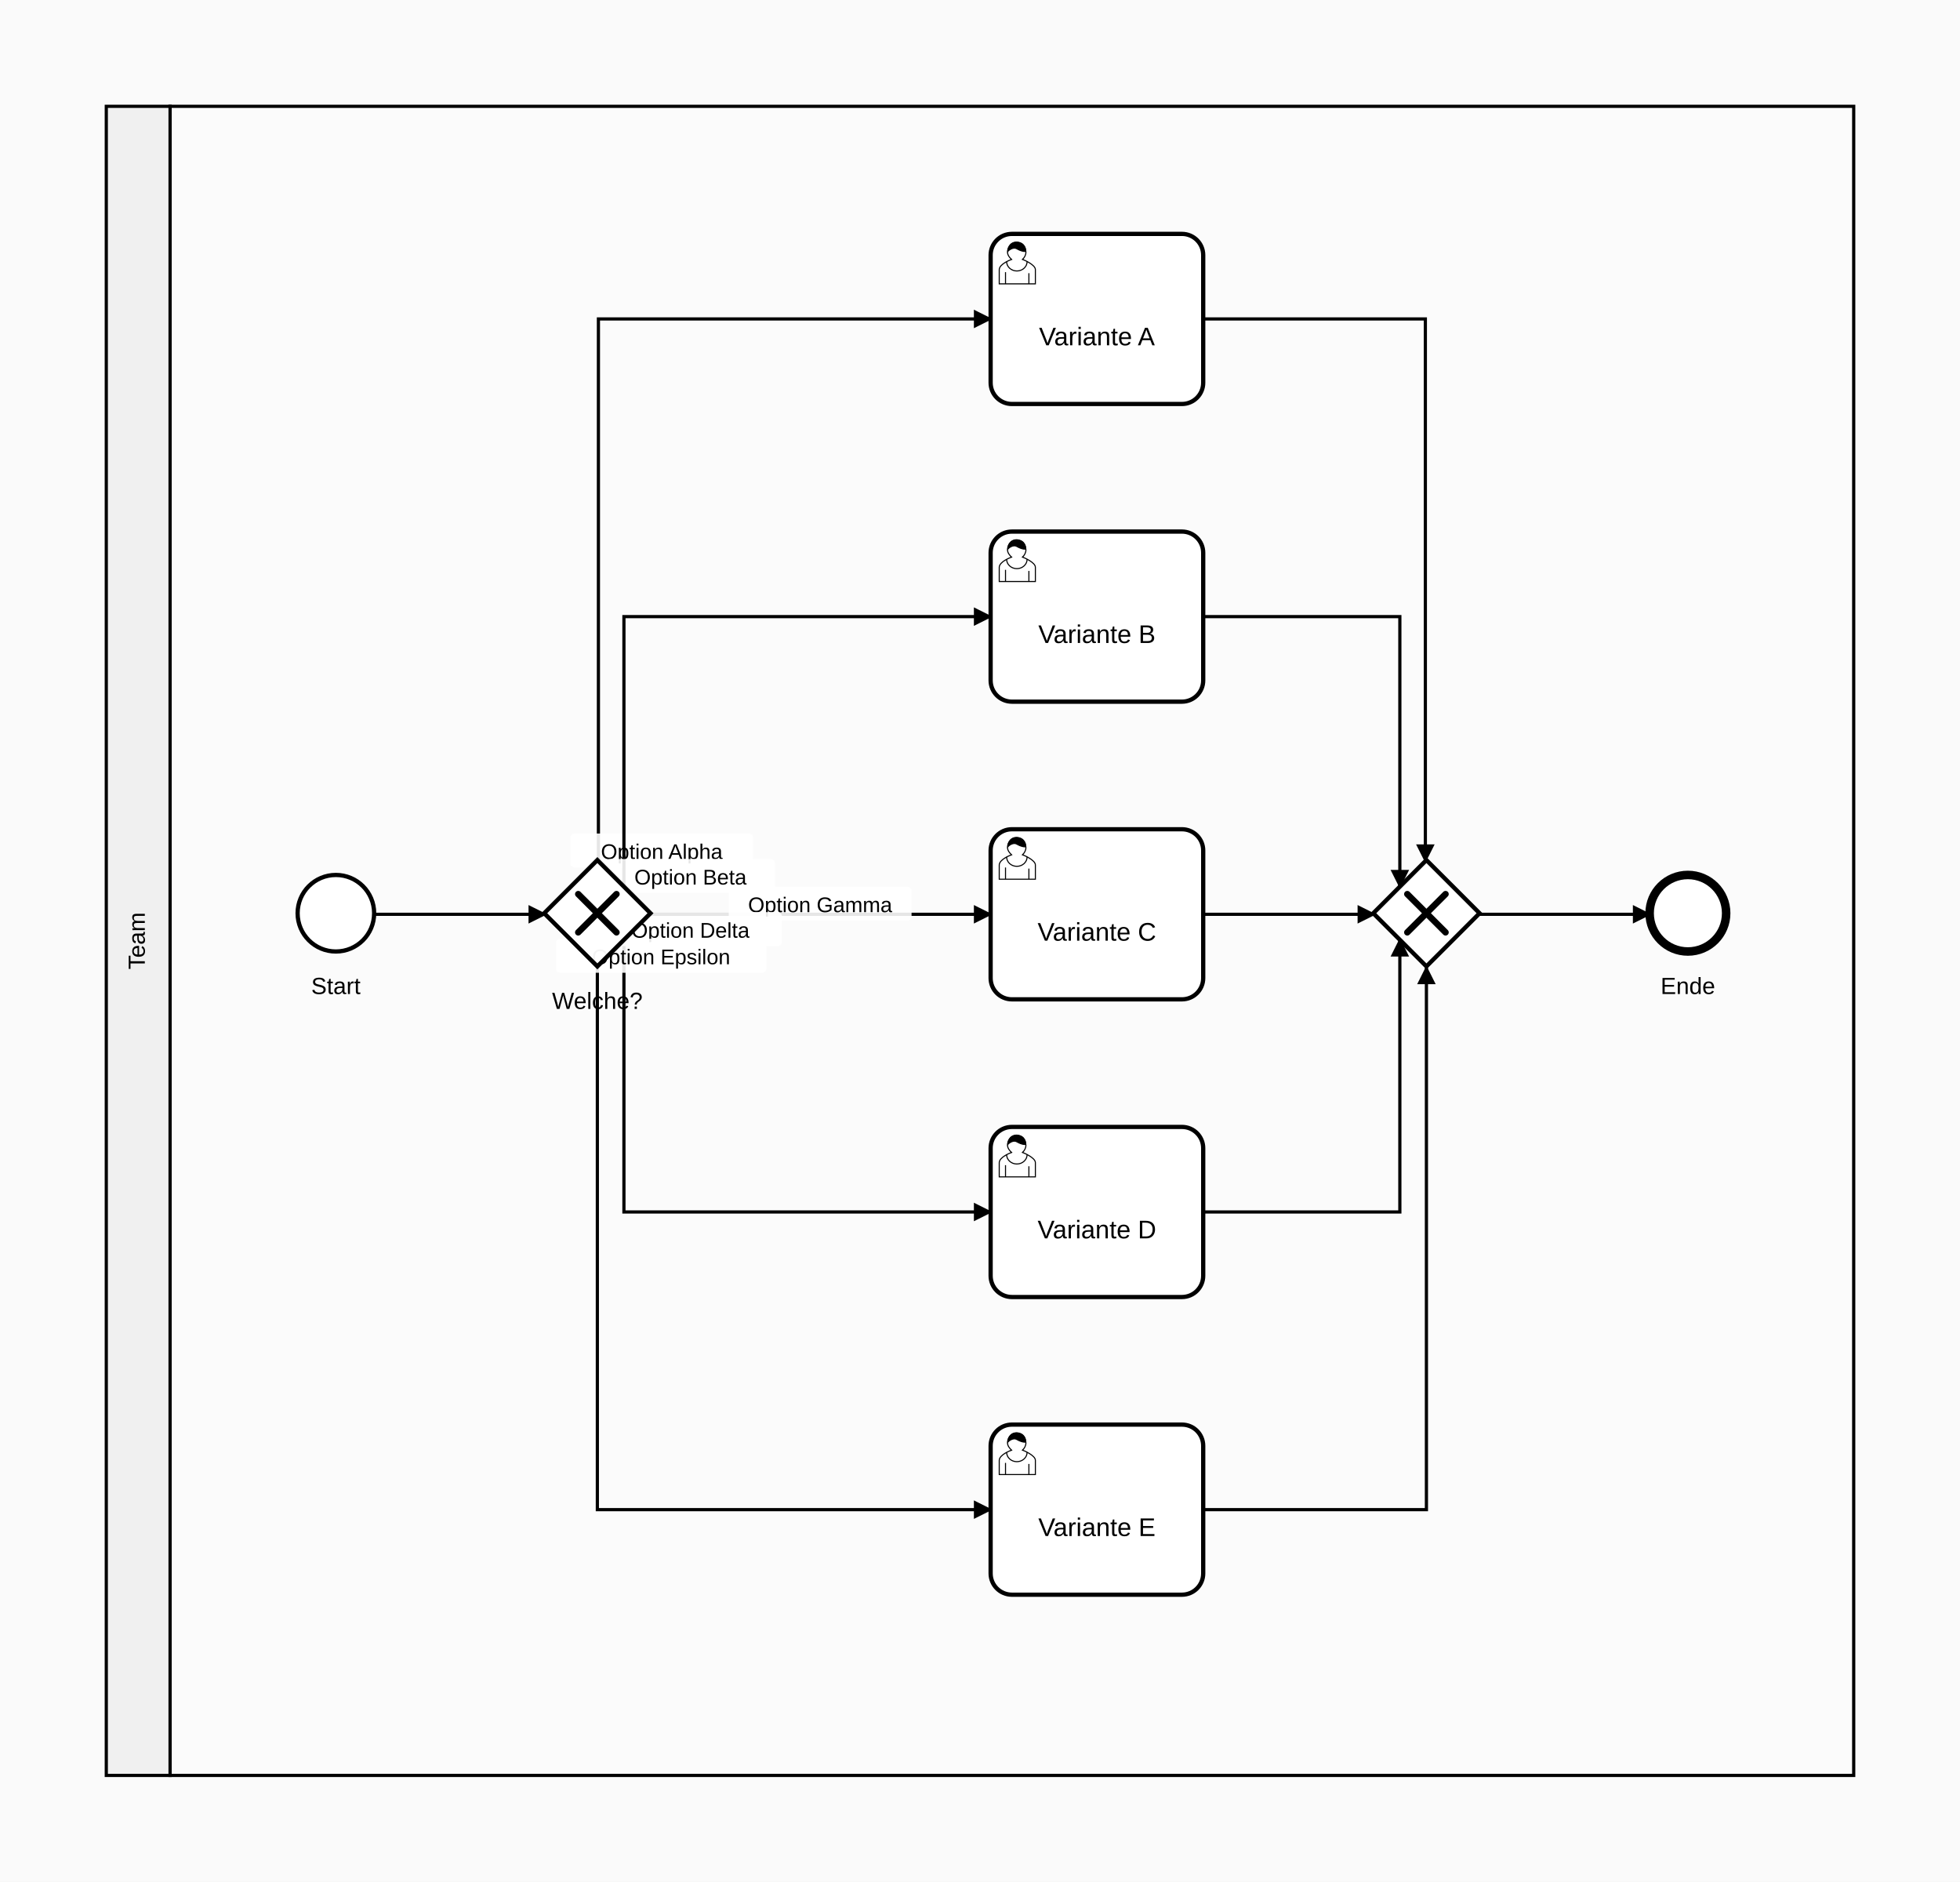
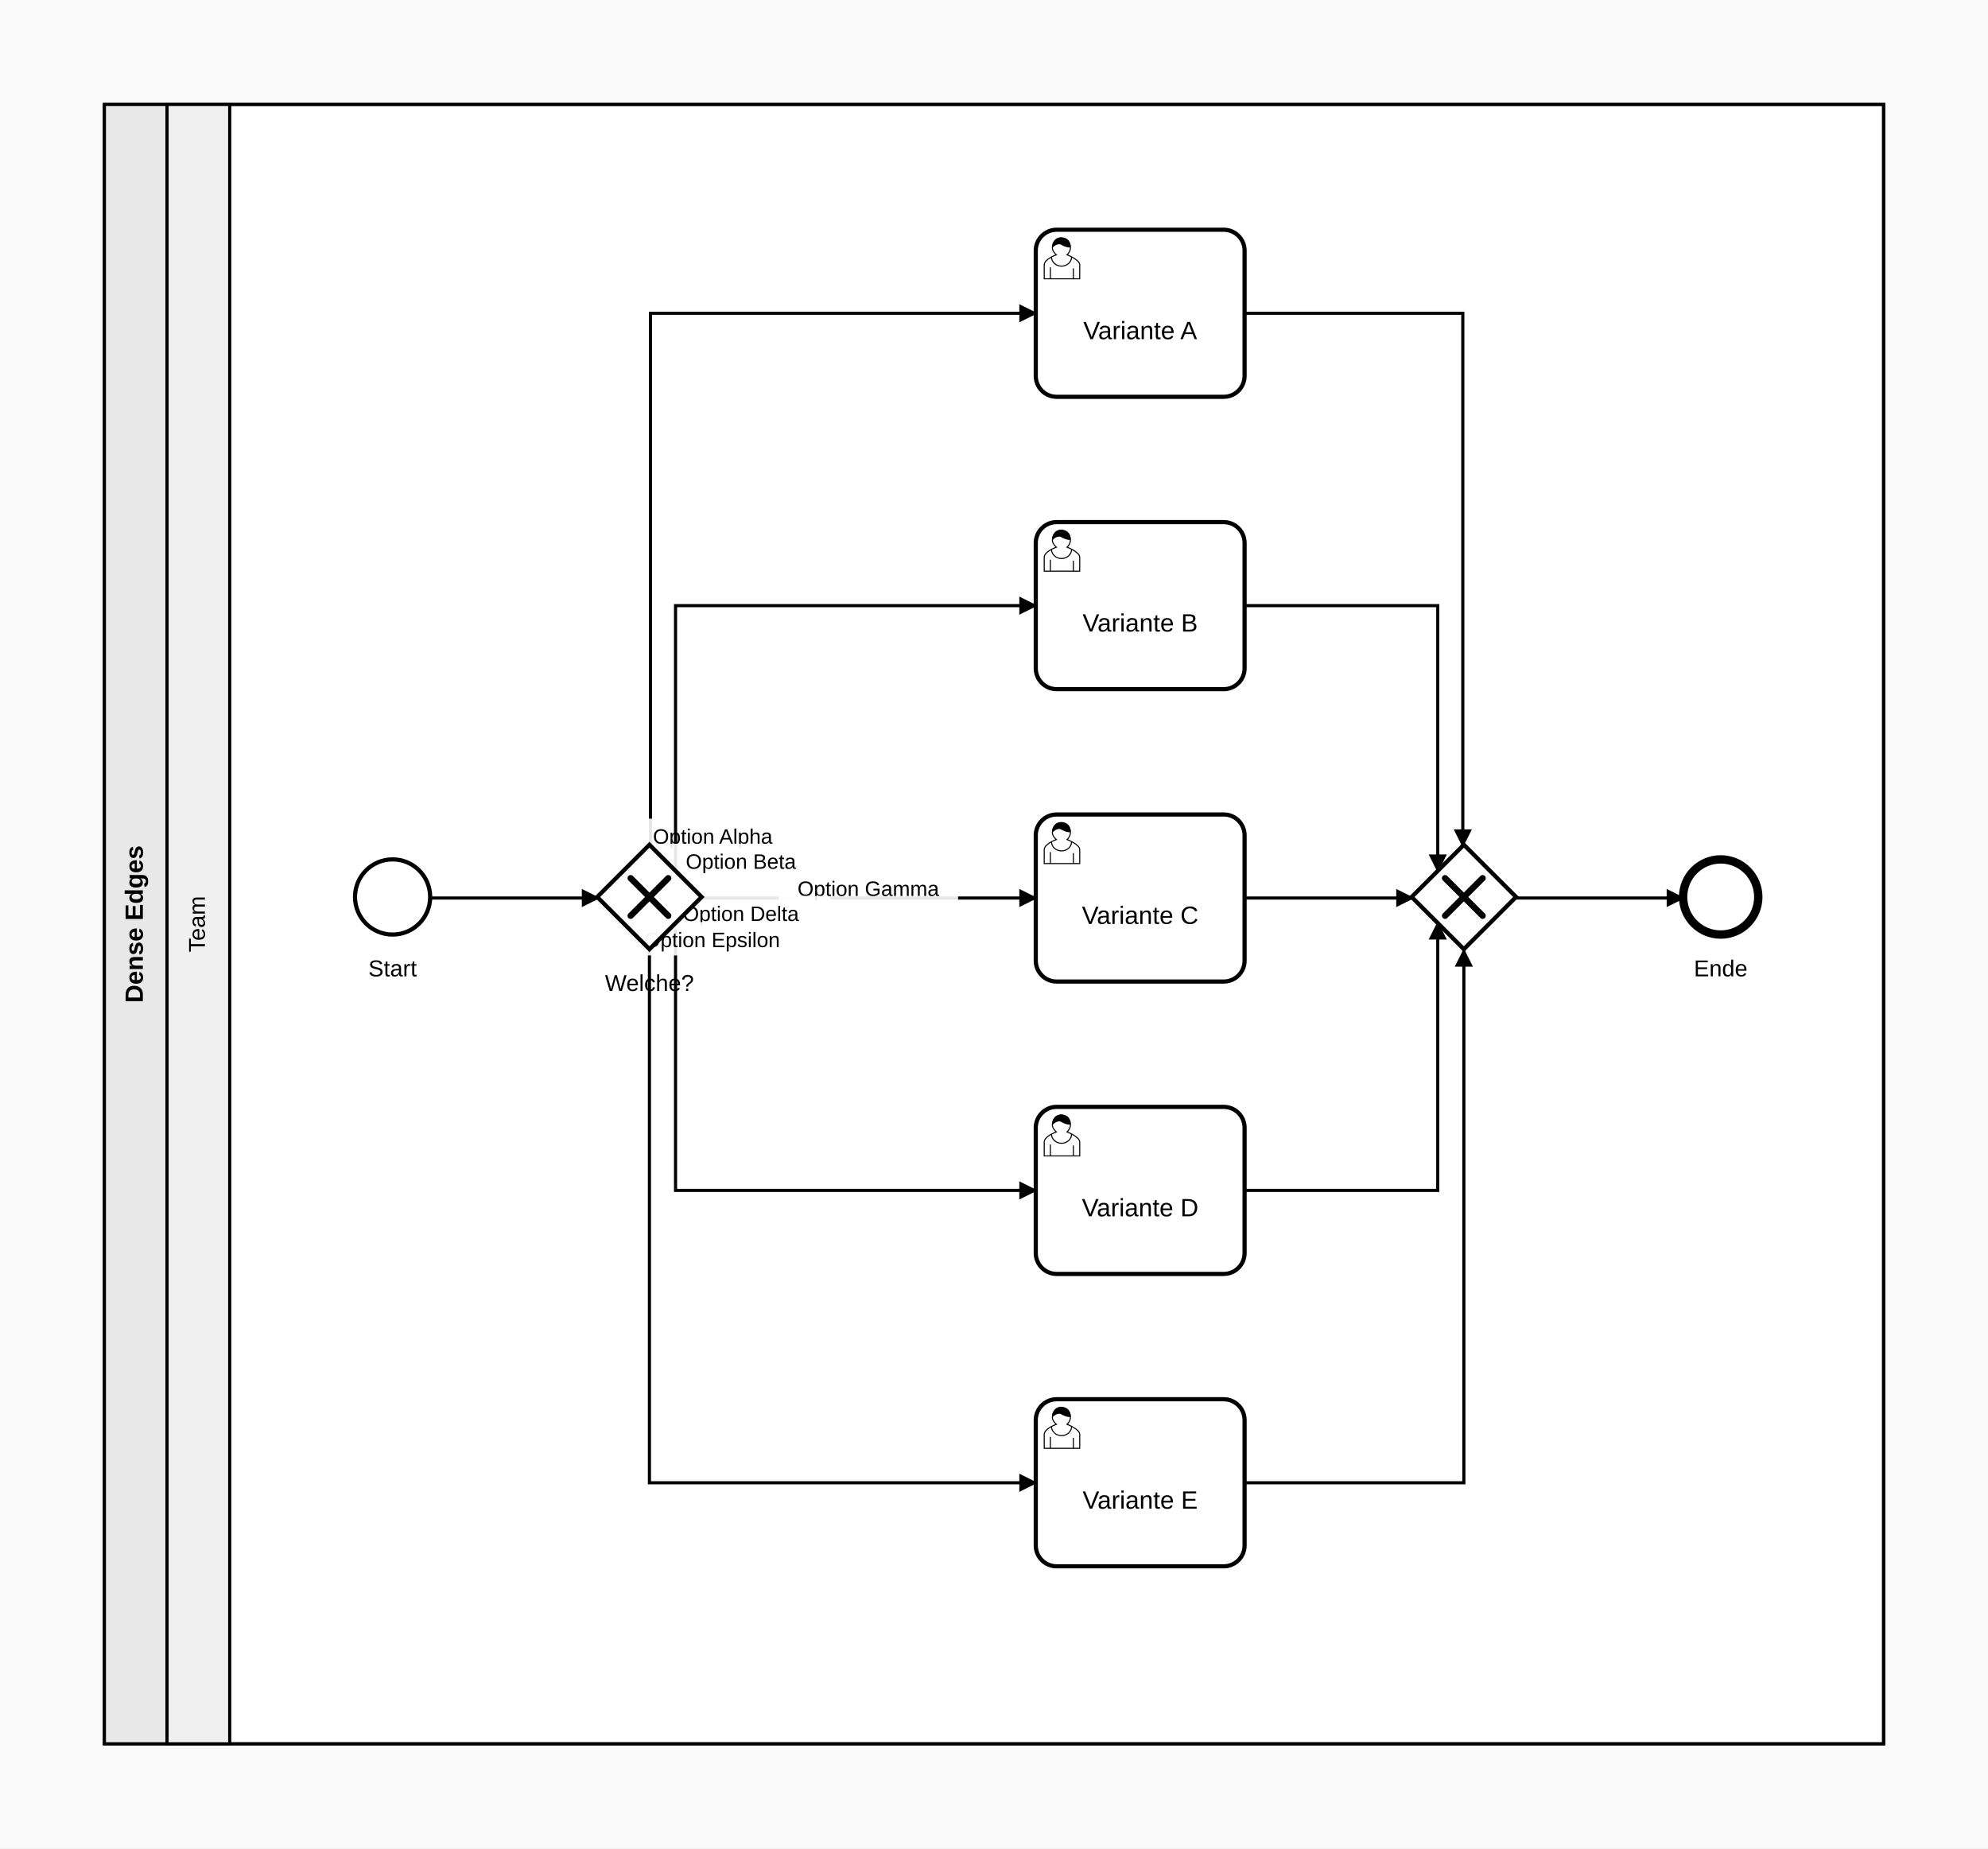
- <svg xmlns="http://www.w3.org/2000/svg" width="922" height="885" viewBox="0 0 922 885" font-family="Arial, sans-serif">
+ <svg xmlns="http://www.w3.org/2000/svg" width="952" height="885" viewBox="0 0 952 885" font-family="Arial, sans-serif">
  <defs>
    <marker id="seq-end" viewBox="0 0 20 20" refX="11" refY="10" markerWidth="10" markerHeight="10" orient="auto">
      <path d="M 1 5 L 11 10 L 1 15 Z" fill="#000000" stroke="#000000" stroke-width="1" />
    </marker>
    <marker id="seq-default-src" viewBox="0 0 20 20" refX="6" refY="10" markerWidth="10" markerHeight="10" orient="auto">
      <path d="M 6 3 L 10 17" stroke="#000000" stroke-width="1.5" />
    </marker>
    <marker id="seq-conditional-src" viewBox="0 0 20 20" refX="1" refY="10" markerWidth="12" markerHeight="12" orient="auto">
      <path d="M 1 10 L 8 6 L 15 10 L 8 14 Z" fill="#ffffff" stroke="#000000" stroke-width="1" />
    </marker>
    <marker id="msg-start" viewBox="0 0 20 20" refX="6" refY="6" markerWidth="20" markerHeight="20" orient="auto">
      <circle cx="6" cy="6" r="3.5" fill="#ffffff" stroke="#000000" stroke-width="1" />
    </marker>
    <marker id="msg-end" viewBox="0 0 20 20" refX="8.5" refY="5" markerWidth="20" markerHeight="20" orient="auto">
      <path d="m 1 5 l 0 -3 l 7 3 l -7 3 z" fill="#ffffff" stroke="#000000" stroke-width="1" stroke-linecap="butt" />
    </marker>
    <marker id="assoc-end" viewBox="0 0 20 20" refX="11" refY="10" markerWidth="10" markerHeight="10" orient="auto">
      <path d="M 1 5 L 11 10 L 1 15" fill="none" stroke="#000000" stroke-width="1.5" />
    </marker>
  </defs>
-   <rect width="922" height="885" fill="#fafafa" />
-   <rect x="80" y="50" width="792" height="785" fill="#ffffff" fill-opacity="0.25" stroke="#000000" stroke-width="1.5" />
-   <rect x="50" y="50" width="30" height="785" fill="#f0f0f0" stroke="#000000" stroke-width="1.5" />
-   <text x="65" y="442.5" text-anchor="middle" dominant-baseline="middle" font-size="11" fill="#000000" transform="rotate(-90,65,442.5)">Team</text>
-   <path d="M 176 430 L 256.5 430" stroke="#000000" stroke-width="1.5" fill="none" marker-end="url(#seq-end)" />
-   <path d="M 281.5 405 L 281.5 150 L 466 150" stroke="#000000" stroke-width="1.5" fill="none" marker-end="url(#seq-end)" />
-   <rect x="268.3" y="392" width="86" height="16" rx="2" fill="white" fill-opacity="0.9" />
-   <text x="311.3" y="404" text-anchor="middle" font-size="10" fill="#000000">Option Alpha</text>
-   <path d="M 293.5 417 L 293.5 290 L 466 290" stroke="#000000" stroke-width="1.5" fill="none" marker-end="url(#seq-end)" />
-   <rect x="285.1" y="404" width="79.5" height="16" rx="2" fill="white" fill-opacity="0.9" />
-   <text x="324.8" y="416" text-anchor="middle" font-size="10" fill="#000000">Option Beta</text>
-   <path d="M 305.5 430 L 466 430" stroke="#000000" stroke-width="1.5" fill="none" marker-end="url(#seq-end)" />
-   <rect x="342.8" y="417" width="86" height="16" rx="2" fill="white" fill-opacity="0.9" />
-   <text x="385.8" y="429" text-anchor="middle" font-size="10" fill="#000000">Option Gamma</text>
-   <path d="M 293.5 442 L 293.5 570 L 466 570" stroke="#000000" stroke-width="1.5" fill="none" marker-end="url(#seq-end)" />
-   <rect x="281.8" y="429" width="86" height="16" rx="2" fill="white" fill-opacity="0.9" />
-   <text x="324.8" y="441" text-anchor="middle" font-size="10" fill="#000000">Option Delta</text>
-   <path d="M 281 454.5 L 281 710 L 466 710" stroke="#000000" stroke-width="1.5" fill="none" marker-end="url(#seq-end)" />
-   <rect x="261.5" y="441.5" width="99" height="16" rx="2" fill="white" fill-opacity="0.9" />
-   <text x="311" y="453.5" text-anchor="middle" font-size="10" fill="#000000">Option Epsilon</text>
-   <path d="M 566 150 L 670.5 150 L 670.5 405" stroke="#000000" stroke-width="1.5" fill="none" marker-end="url(#seq-end)" />
-   <path d="M 566 290 L 658.5 290 L 658.5 417" stroke="#000000" stroke-width="1.5" fill="none" marker-end="url(#seq-end)" />
-   <path d="M 566 430 L 646.5 430" stroke="#000000" stroke-width="1.5" fill="none" marker-end="url(#seq-end)" />
-   <path d="M 566 570 L 658.5 570 L 658.5 442" stroke="#000000" stroke-width="1.5" fill="none" marker-end="url(#seq-end)" />
-   <path d="M 566 710 L 671 710 L 671 455" stroke="#000000" stroke-width="1.5" fill="none" marker-end="url(#seq-end)" />
-   <path d="M 695.5 430 L 776 430" stroke="#000000" stroke-width="1.5" fill="none" marker-end="url(#seq-end)" />
-   <circle cx="158" cy="429.5" r="18" fill="#ffffff" fill-opacity="0.95" stroke="#000000" stroke-width="2" />
-   <text x="158" y="467.5" text-anchor="middle" font-size="11" fill="#000000">Start</text>
-   <polygon points="281,404.5 306,429.5 281,454.5 256,429.5" fill="#ffffff" fill-opacity="0.95" stroke="#000000" stroke-width="2" />
-   <line x1="272" y1="420.5" x2="290" y2="438.5" stroke="#000000" stroke-width="3" stroke-linecap="round" />
-   <line x1="290" y1="420.5" x2="272" y2="438.5" stroke="#000000" stroke-width="3" stroke-linecap="round" />
-   <text x="281" y="474.5" text-anchor="middle" font-size="11" fill="#000000">Welche?</text>
-   <rect x="466" y="110" width="100" height="80" rx="10" ry="10" fill="#ffffff" fill-opacity="0.95" stroke="#000000" stroke-width="2" />
+   <rect width="952" height="885" fill="#fafafa" />
+   <rect x="50" y="50" width="852" height="785" fill="#ffffff" stroke="#000000" stroke-width="1.5" />
+   <rect x="50" y="50" width="30" height="785" fill="#e8e8e8" stroke="#000000" stroke-width="1.5" />
+   <text x="65" y="442.5" text-anchor="middle" dominant-baseline="middle" font-size="12" font-weight="bold" fill="#000000" transform="rotate(-90,65,442.5)">Dense Edges</text>
+   <rect x="80" y="50" width="822" height="785" fill="#ffffff" fill-opacity="0.25" stroke="#000000" stroke-width="1.5" />
+   <rect x="80" y="50" width="30" height="785" fill="#f0f0f0" stroke="#000000" stroke-width="1.5" />
+   <text x="95" y="442.5" text-anchor="middle" dominant-baseline="middle" font-size="11" fill="#000000" transform="rotate(-90,95,442.5)">Team</text>
+   <path d="M 206 430 L 286.5 430" stroke="#000000" stroke-width="1.5" fill="none" marker-end="url(#seq-end)" />
+   <path d="M 311.5 405 L 311.5 150 L 496 150" stroke="#000000" stroke-width="1.5" fill="none" marker-end="url(#seq-end)" />
+   <rect x="298.3" y="392" width="86" height="16" rx="2" fill="white" fill-opacity="0.9" />
+   <text x="341.3" y="404" text-anchor="middle" font-size="10" fill="#000000">Option Alpha</text>
+   <path d="M 323.5 417 L 323.5 290 L 496 290" stroke="#000000" stroke-width="1.5" fill="none" marker-end="url(#seq-end)" />
+   <rect x="315.1" y="404" width="79.5" height="16" rx="2" fill="white" fill-opacity="0.9" />
+   <text x="354.8" y="416" text-anchor="middle" font-size="10" fill="#000000">Option Beta</text>
+   <path d="M 335.5 430 L 496 430" stroke="#000000" stroke-width="1.5" fill="none" marker-end="url(#seq-end)" />
+   <rect x="372.8" y="417" width="86" height="16" rx="2" fill="white" fill-opacity="0.9" />
+   <text x="415.8" y="429" text-anchor="middle" font-size="10" fill="#000000">Option Gamma</text>
+   <path d="M 323.5 442 L 323.5 570 L 496 570" stroke="#000000" stroke-width="1.5" fill="none" marker-end="url(#seq-end)" />
+   <rect x="311.8" y="429" width="86" height="16" rx="2" fill="white" fill-opacity="0.9" />
+   <text x="354.8" y="441" text-anchor="middle" font-size="10" fill="#000000">Option Delta</text>
+   <path d="M 311 454.5 L 311 710 L 496 710" stroke="#000000" stroke-width="1.5" fill="none" marker-end="url(#seq-end)" />
+   <rect x="291.5" y="441.5" width="99" height="16" rx="2" fill="white" fill-opacity="0.9" />
+   <text x="341" y="453.5" text-anchor="middle" font-size="10" fill="#000000">Option Epsilon</text>
+   <path d="M 596 150 L 700.5 150 L 700.5 405" stroke="#000000" stroke-width="1.5" fill="none" marker-end="url(#seq-end)" />
+   <path d="M 596 290 L 688.5 290 L 688.5 417" stroke="#000000" stroke-width="1.5" fill="none" marker-end="url(#seq-end)" />
+   <path d="M 596 430 L 676.5 430" stroke="#000000" stroke-width="1.5" fill="none" marker-end="url(#seq-end)" />
+   <path d="M 596 570 L 688.5 570 L 688.5 442" stroke="#000000" stroke-width="1.5" fill="none" marker-end="url(#seq-end)" />
+   <path d="M 596 710 L 701 710 L 701 455" stroke="#000000" stroke-width="1.5" fill="none" marker-end="url(#seq-end)" />
+   <path d="M 725.5 430 L 806 430" stroke="#000000" stroke-width="1.5" fill="none" marker-end="url(#seq-end)" />
+   <circle cx="188" cy="429.5" r="18" fill="#ffffff" fill-opacity="0.95" stroke="#000000" stroke-width="2" />
+   <text x="188" y="467.5" text-anchor="middle" font-size="11" fill="#000000">Start</text>
+   <polygon points="311,404.5 336,429.5 311,454.5 286,429.5" fill="#ffffff" fill-opacity="0.95" stroke="#000000" stroke-width="2" />
+   <line x1="302" y1="420.5" x2="320" y2="438.5" stroke="#000000" stroke-width="3" stroke-linecap="round" />
+   <line x1="320" y1="420.5" x2="302" y2="438.5" stroke="#000000" stroke-width="3" stroke-linecap="round" />
+   <text x="311" y="474.5" text-anchor="middle" font-size="11" fill="#000000">Welche?</text>
+   <rect x="496" y="110" width="100" height="80" rx="10" ry="10" fill="#ffffff" fill-opacity="0.95" stroke="#000000" stroke-width="2" />
  <g>
-     <path d="m 481,122 c 0.909,-0.845 1.594,-2.049 1.594,-3.385 0,-2.554 -1.805,-4.622 -4.357,-4.622 -2.552,0 -4.288,2.068 -4.288,4.622 0,1.348 0.974,2.562 1.896,3.405 -0.529,0.187 -5.669,2.097 -5.794,4.756 v 6.718 h 17 v -6.718 c 0,-2.298 -5.528,-4.595 -6.051,-4.776 z m -8,6 l 0,5.5 m 11,0 l 0,-5" fill="#ffffff" stroke="#000000" stroke-width="0.5" />
-     <path d="m 483.162,123.009 c 0,2.447 -2.158,4.431 -4.821,4.431 -2.665,0 -4.822,-1.981 -4.822,-4.431" fill="none" stroke="#000000" stroke-width="0.5" />
-     <path d="m 474.1,118.2 c 0,0 2.251,-2.358 4.274,-1.177 2.024,1.181 4.221,1.537 4.124,0.965 -0.098,-0.57 -0.117,-3.791 -4.191,-4.136 -3.575,0.001 -4.208,3.367 -4.207,4.348 z" fill="#000000" stroke="#000000" stroke-width="0.5" />
+     <path d="m 511,122 c 0.909,-0.845 1.594,-2.049 1.594,-3.385 0,-2.554 -1.805,-4.622 -4.357,-4.622 -2.552,0 -4.288,2.068 -4.288,4.622 0,1.348 0.974,2.562 1.896,3.405 -0.529,0.187 -5.669,2.097 -5.794,4.756 v 6.718 h 17 v -6.718 c 0,-2.298 -5.528,-4.595 -6.051,-4.776 z m -8,6 l 0,5.5 m 11,0 l 0,-5" fill="#ffffff" stroke="#000000" stroke-width="0.5" />
+     <path d="m 513.162,123.009 c 0,2.447 -2.158,4.431 -4.821,4.431 -2.665,0 -4.822,-1.981 -4.822,-4.431" fill="none" stroke="#000000" stroke-width="0.5" />
+     <path d="m 504.1,118.2 c 0,0 2.251,-2.358 4.274,-1.177 2.024,1.181 4.221,1.537 4.124,0.965 -0.098,-0.57 -0.117,-3.791 -4.191,-4.136 -3.575,0.001 -4.208,3.367 -4.207,4.348 z" fill="#000000" stroke="#000000" stroke-width="0.5" />
  </g>
-   <text x="516" y="159" text-anchor="middle" dominant-baseline="middle" font-size="12" fill="#000000">Variante A</text>
-   <rect x="466" y="250" width="100" height="80" rx="10" ry="10" fill="#ffffff" fill-opacity="0.95" stroke="#000000" stroke-width="2" />
+   <text x="546" y="159" text-anchor="middle" dominant-baseline="middle" font-size="12" fill="#000000">Variante A</text>
+   <rect x="496" y="250" width="100" height="80" rx="10" ry="10" fill="#ffffff" fill-opacity="0.95" stroke="#000000" stroke-width="2" />
  <g>
-     <path d="m 481,262 c 0.909,-0.845 1.594,-2.049 1.594,-3.385 0,-2.554 -1.805,-4.622 -4.357,-4.622 -2.552,0 -4.288,2.068 -4.288,4.622 0,1.348 0.974,2.562 1.896,3.405 -0.529,0.187 -5.669,2.097 -5.794,4.756 v 6.718 h 17 v -6.718 c 0,-2.298 -5.528,-4.595 -6.051,-4.776 z m -8,6 l 0,5.5 m 11,0 l 0,-5" fill="#ffffff" stroke="#000000" stroke-width="0.5" />
-     <path d="m 483.162,263.009 c 0,2.447 -2.158,4.431 -4.821,4.431 -2.665,0 -4.822,-1.981 -4.822,-4.431" fill="none" stroke="#000000" stroke-width="0.5" />
-     <path d="m 474.1,258.2 c 0,0 2.251,-2.358 4.274,-1.177 2.024,1.181 4.221,1.537 4.124,0.965 -0.098,-0.57 -0.117,-3.791 -4.191,-4.136 -3.575,0.001 -4.208,3.367 -4.207,4.348 z" fill="#000000" stroke="#000000" stroke-width="0.5" />
+     <path d="m 511,262 c 0.909,-0.845 1.594,-2.049 1.594,-3.385 0,-2.554 -1.805,-4.622 -4.357,-4.622 -2.552,0 -4.288,2.068 -4.288,4.622 0,1.348 0.974,2.562 1.896,3.405 -0.529,0.187 -5.669,2.097 -5.794,4.756 v 6.718 h 17 v -6.718 c 0,-2.298 -5.528,-4.595 -6.051,-4.776 z m -8,6 l 0,5.5 m 11,0 l 0,-5" fill="#ffffff" stroke="#000000" stroke-width="0.5" />
+     <path d="m 513.162,263.009 c 0,2.447 -2.158,4.431 -4.821,4.431 -2.665,0 -4.822,-1.981 -4.822,-4.431" fill="none" stroke="#000000" stroke-width="0.5" />
+     <path d="m 504.1,258.2 c 0,0 2.251,-2.358 4.274,-1.177 2.024,1.181 4.221,1.537 4.124,0.965 -0.098,-0.57 -0.117,-3.791 -4.191,-4.136 -3.575,0.001 -4.208,3.367 -4.207,4.348 z" fill="#000000" stroke="#000000" stroke-width="0.5" />
  </g>
-   <text x="516" y="299" text-anchor="middle" dominant-baseline="middle" font-size="12" fill="#000000">Variante B</text>
-   <rect x="466" y="390" width="100" height="80" rx="10" ry="10" fill="#ffffff" fill-opacity="0.95" stroke="#000000" stroke-width="2" />
+   <text x="546" y="299" text-anchor="middle" dominant-baseline="middle" font-size="12" fill="#000000">Variante B</text>
+   <rect x="496" y="390" width="100" height="80" rx="10" ry="10" fill="#ffffff" fill-opacity="0.95" stroke="#000000" stroke-width="2" />
  <g>
-     <path d="m 481,402 c 0.909,-0.845 1.594,-2.049 1.594,-3.385 0,-2.554 -1.805,-4.622 -4.357,-4.622 -2.552,0 -4.288,2.068 -4.288,4.622 0,1.348 0.974,2.562 1.896,3.405 -0.529,0.187 -5.669,2.097 -5.794,4.756 v 6.718 h 17 v -6.718 c 0,-2.298 -5.528,-4.595 -6.051,-4.776 z m -8,6 l 0,5.5 m 11,0 l 0,-5" fill="#ffffff" stroke="#000000" stroke-width="0.5" />
-     <path d="m 483.162,403.009 c 0,2.447 -2.158,4.431 -4.821,4.431 -2.665,0 -4.822,-1.981 -4.822,-4.431" fill="none" stroke="#000000" stroke-width="0.5" />
-     <path d="m 474.1,398.2 c 0,0 2.251,-2.358 4.274,-1.177 2.024,1.181 4.221,1.537 4.124,0.965 -0.098,-0.57 -0.117,-3.791 -4.191,-4.136 -3.575,0.001 -4.208,3.367 -4.207,4.348 z" fill="#000000" stroke="#000000" stroke-width="0.5" />
+     <path d="m 511,402 c 0.909,-0.845 1.594,-2.049 1.594,-3.385 0,-2.554 -1.805,-4.622 -4.357,-4.622 -2.552,0 -4.288,2.068 -4.288,4.622 0,1.348 0.974,2.562 1.896,3.405 -0.529,0.187 -5.669,2.097 -5.794,4.756 v 6.718 h 17 v -6.718 c 0,-2.298 -5.528,-4.595 -6.051,-4.776 z m -8,6 l 0,5.5 m 11,0 l 0,-5" fill="#ffffff" stroke="#000000" stroke-width="0.5" />
+     <path d="m 513.162,403.009 c 0,2.447 -2.158,4.431 -4.821,4.431 -2.665,0 -4.822,-1.981 -4.822,-4.431" fill="none" stroke="#000000" stroke-width="0.5" />
+     <path d="m 504.1,398.2 c 0,0 2.251,-2.358 4.274,-1.177 2.024,1.181 4.221,1.537 4.124,0.965 -0.098,-0.57 -0.117,-3.791 -4.191,-4.136 -3.575,0.001 -4.208,3.367 -4.207,4.348 z" fill="#000000" stroke="#000000" stroke-width="0.5" />
  </g>
-   <text x="516" y="439" text-anchor="middle" dominant-baseline="middle" font-size="12" fill="#000000">Variante C</text>
-   <rect x="466" y="530" width="100" height="80" rx="10" ry="10" fill="#ffffff" fill-opacity="0.95" stroke="#000000" stroke-width="2" />
+   <text x="546" y="439" text-anchor="middle" dominant-baseline="middle" font-size="12" fill="#000000">Variante C</text>
+   <rect x="496" y="530" width="100" height="80" rx="10" ry="10" fill="#ffffff" fill-opacity="0.95" stroke="#000000" stroke-width="2" />
  <g>
-     <path d="m 481,542 c 0.909,-0.845 1.594,-2.049 1.594,-3.385 0,-2.554 -1.805,-4.622 -4.357,-4.622 -2.552,0 -4.288,2.068 -4.288,4.622 0,1.348 0.974,2.562 1.896,3.405 -0.529,0.187 -5.669,2.097 -5.794,4.756 v 6.718 h 17 v -6.718 c 0,-2.298 -5.528,-4.595 -6.051,-4.776 z m -8,6 l 0,5.5 m 11,0 l 0,-5" fill="#ffffff" stroke="#000000" stroke-width="0.5" />
-     <path d="m 483.162,543.009 c 0,2.447 -2.158,4.431 -4.821,4.431 -2.665,0 -4.822,-1.981 -4.822,-4.431" fill="none" stroke="#000000" stroke-width="0.5" />
-     <path d="m 474.1,538.2 c 0,0 2.251,-2.358 4.274,-1.177 2.024,1.181 4.221,1.537 4.124,0.965 -0.098,-0.57 -0.117,-3.791 -4.191,-4.136 -3.575,0.001 -4.208,3.367 -4.207,4.348 z" fill="#000000" stroke="#000000" stroke-width="0.5" />
+     <path d="m 511,542 c 0.909,-0.845 1.594,-2.049 1.594,-3.385 0,-2.554 -1.805,-4.622 -4.357,-4.622 -2.552,0 -4.288,2.068 -4.288,4.622 0,1.348 0.974,2.562 1.896,3.405 -0.529,0.187 -5.669,2.097 -5.794,4.756 v 6.718 h 17 v -6.718 c 0,-2.298 -5.528,-4.595 -6.051,-4.776 z m -8,6 l 0,5.5 m 11,0 l 0,-5" fill="#ffffff" stroke="#000000" stroke-width="0.5" />
+     <path d="m 513.162,543.009 c 0,2.447 -2.158,4.431 -4.821,4.431 -2.665,0 -4.822,-1.981 -4.822,-4.431" fill="none" stroke="#000000" stroke-width="0.5" />
+     <path d="m 504.1,538.2 c 0,0 2.251,-2.358 4.274,-1.177 2.024,1.181 4.221,1.537 4.124,0.965 -0.098,-0.57 -0.117,-3.791 -4.191,-4.136 -3.575,0.001 -4.208,3.367 -4.207,4.348 z" fill="#000000" stroke="#000000" stroke-width="0.5" />
  </g>
-   <text x="516" y="579" text-anchor="middle" dominant-baseline="middle" font-size="12" fill="#000000">Variante D</text>
-   <rect x="466" y="670" width="100" height="80" rx="10" ry="10" fill="#ffffff" fill-opacity="0.95" stroke="#000000" stroke-width="2" />
+   <text x="546" y="579" text-anchor="middle" dominant-baseline="middle" font-size="12" fill="#000000">Variante D</text>
+   <rect x="496" y="670" width="100" height="80" rx="10" ry="10" fill="#ffffff" fill-opacity="0.95" stroke="#000000" stroke-width="2" />
  <g>
-     <path d="m 481,682 c 0.909,-0.845 1.594,-2.049 1.594,-3.385 0,-2.554 -1.805,-4.622 -4.357,-4.622 -2.552,0 -4.288,2.068 -4.288,4.622 0,1.348 0.974,2.562 1.896,3.405 -0.529,0.187 -5.669,2.097 -5.794,4.756 v 6.718 h 17 v -6.718 c 0,-2.298 -5.528,-4.595 -6.051,-4.776 z m -8,6 l 0,5.5 m 11,0 l 0,-5" fill="#ffffff" stroke="#000000" stroke-width="0.5" />
-     <path d="m 483.162,683.009 c 0,2.447 -2.158,4.431 -4.821,4.431 -2.665,0 -4.822,-1.981 -4.822,-4.431" fill="none" stroke="#000000" stroke-width="0.5" />
-     <path d="m 474.1,678.2 c 0,0 2.251,-2.358 4.274,-1.177 2.024,1.181 4.221,1.537 4.124,0.965 -0.098,-0.57 -0.117,-3.791 -4.191,-4.136 -3.575,0.001 -4.208,3.367 -4.207,4.348 z" fill="#000000" stroke="#000000" stroke-width="0.5" />
+     <path d="m 511,682 c 0.909,-0.845 1.594,-2.049 1.594,-3.385 0,-2.554 -1.805,-4.622 -4.357,-4.622 -2.552,0 -4.288,2.068 -4.288,4.622 0,1.348 0.974,2.562 1.896,3.405 -0.529,0.187 -5.669,2.097 -5.794,4.756 v 6.718 h 17 v -6.718 c 0,-2.298 -5.528,-4.595 -6.051,-4.776 z m -8,6 l 0,5.5 m 11,0 l 0,-5" fill="#ffffff" stroke="#000000" stroke-width="0.5" />
+     <path d="m 513.162,683.009 c 0,2.447 -2.158,4.431 -4.821,4.431 -2.665,0 -4.822,-1.981 -4.822,-4.431" fill="none" stroke="#000000" stroke-width="0.5" />
+     <path d="m 504.1,678.2 c 0,0 2.251,-2.358 4.274,-1.177 2.024,1.181 4.221,1.537 4.124,0.965 -0.098,-0.57 -0.117,-3.791 -4.191,-4.136 -3.575,0.001 -4.208,3.367 -4.207,4.348 z" fill="#000000" stroke="#000000" stroke-width="0.5" />
  </g>
-   <text x="516" y="719" text-anchor="middle" dominant-baseline="middle" font-size="12" fill="#000000">Variante E</text>
-   <polygon points="671,404.5 696,429.5 671,454.5 646,429.5" fill="#ffffff" fill-opacity="0.95" stroke="#000000" stroke-width="2" />
-   <line x1="662" y1="420.5" x2="680" y2="438.5" stroke="#000000" stroke-width="3" stroke-linecap="round" />
-   <line x1="680" y1="420.5" x2="662" y2="438.5" stroke="#000000" stroke-width="3" stroke-linecap="round" />
-   <circle cx="794" cy="429.5" r="18" fill="#ffffff" fill-opacity="0.95" stroke="#000000" stroke-width="4" />
-   <text x="794" y="467.5" text-anchor="middle" font-size="11" fill="#000000">Ende</text>
+   <text x="546" y="719" text-anchor="middle" dominant-baseline="middle" font-size="12" fill="#000000">Variante E</text>
+   <polygon points="701,404.5 726,429.5 701,454.5 676,429.5" fill="#ffffff" fill-opacity="0.95" stroke="#000000" stroke-width="2" />
+   <line x1="692" y1="420.5" x2="710" y2="438.5" stroke="#000000" stroke-width="3" stroke-linecap="round" />
+   <line x1="710" y1="420.5" x2="692" y2="438.5" stroke="#000000" stroke-width="3" stroke-linecap="round" />
+   <circle cx="824" cy="429.5" r="18" fill="#ffffff" fill-opacity="0.95" stroke="#000000" stroke-width="4" />
+   <text x="824" y="467.5" text-anchor="middle" font-size="11" fill="#000000">Ende</text>
</svg>
